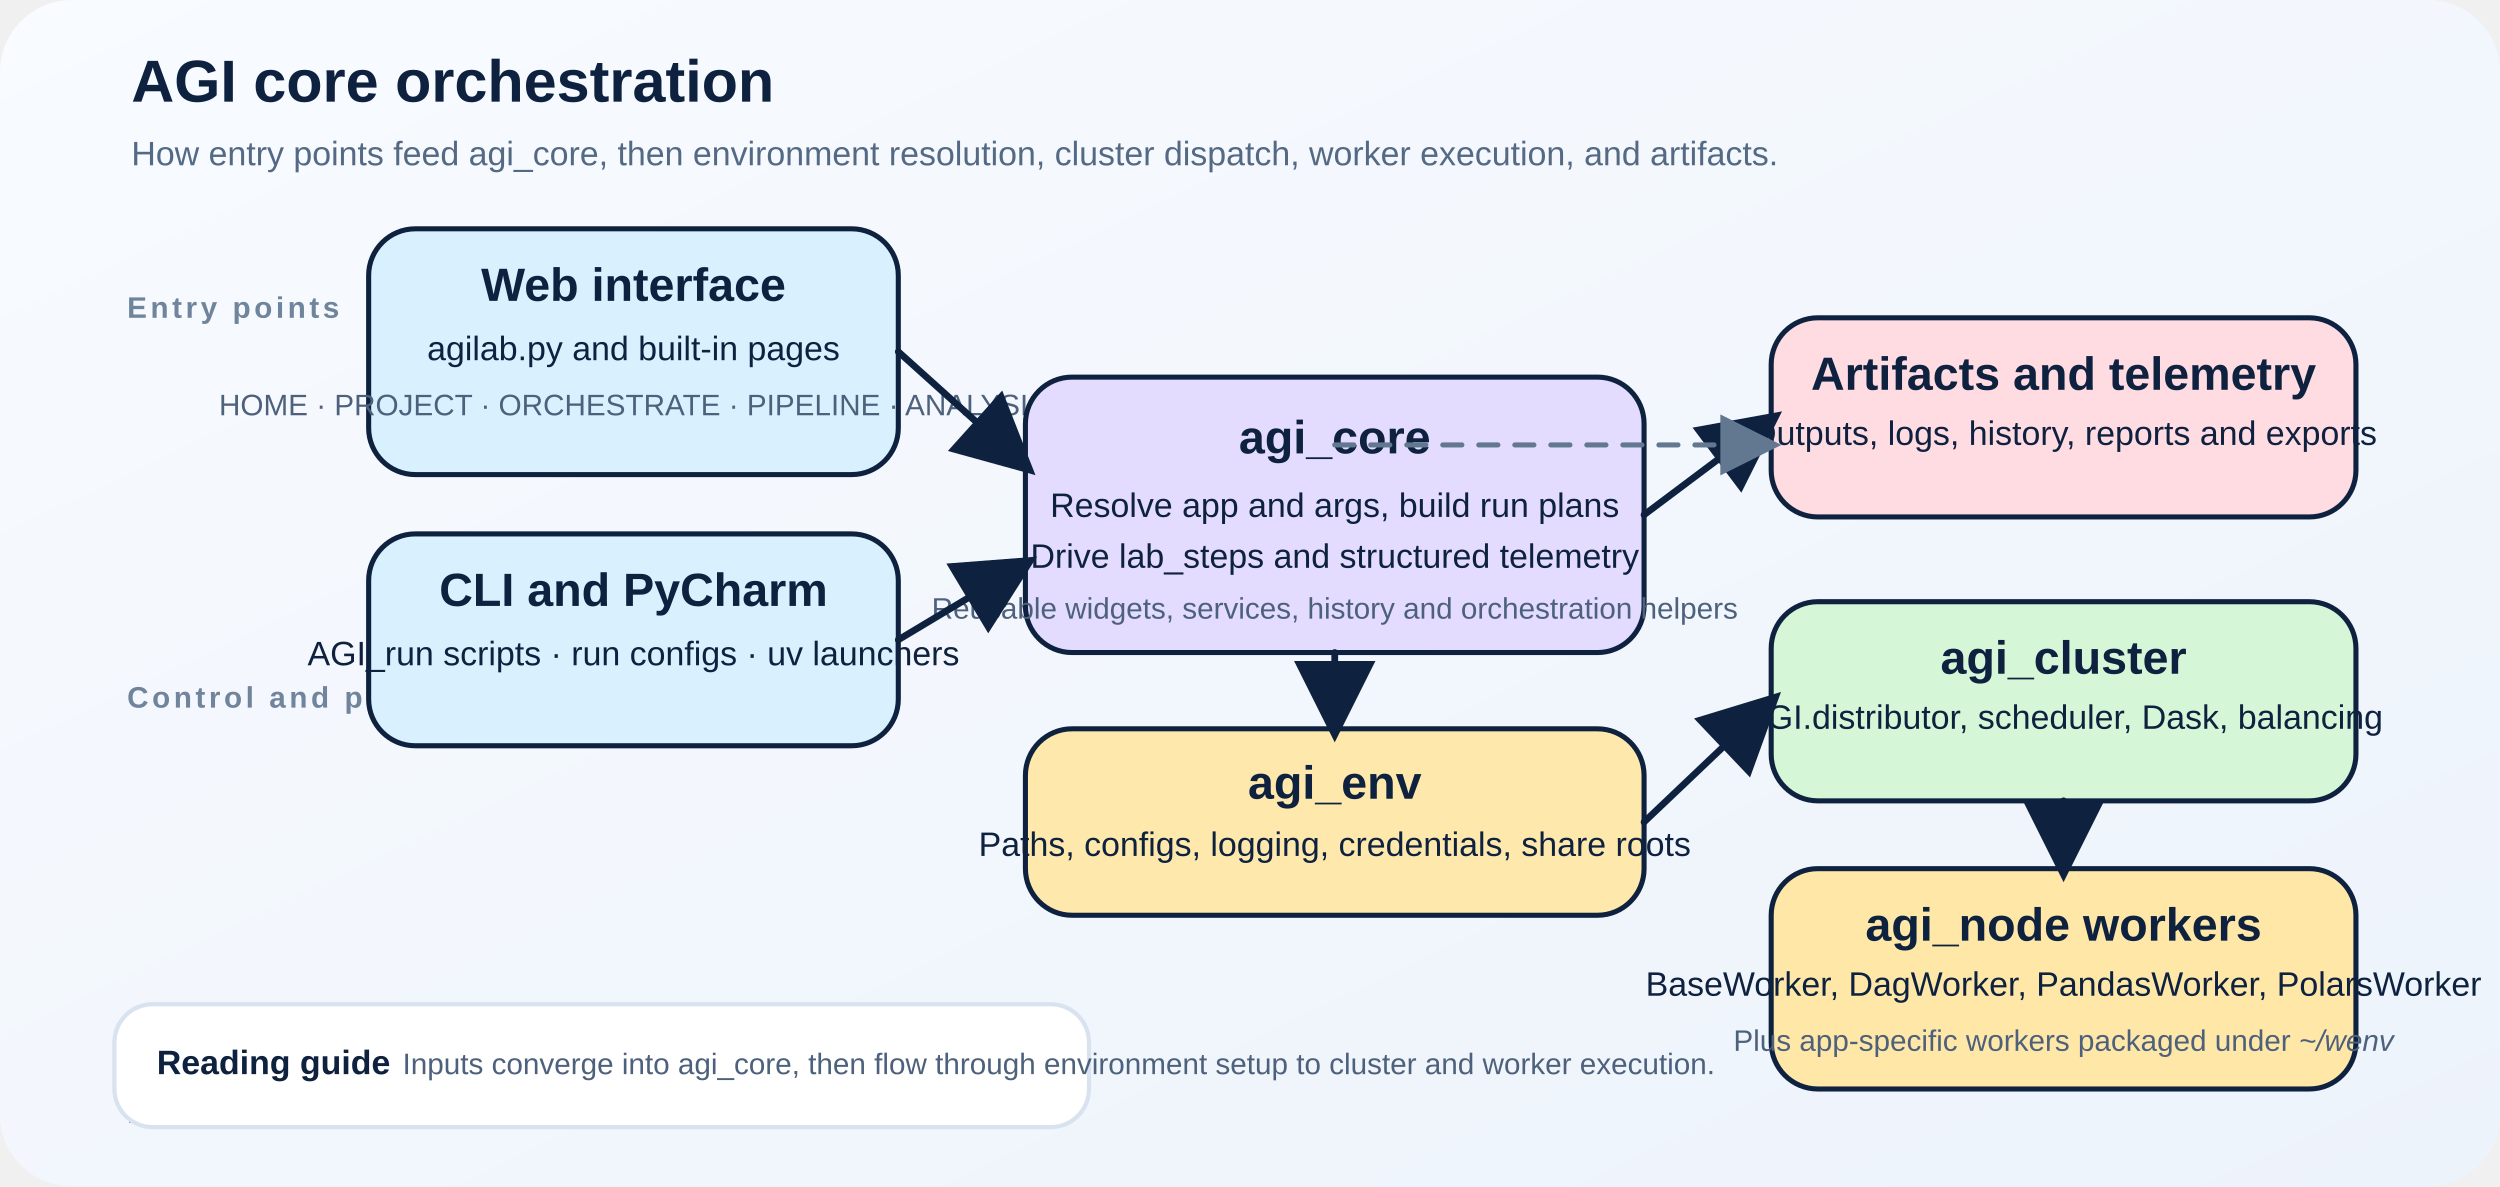
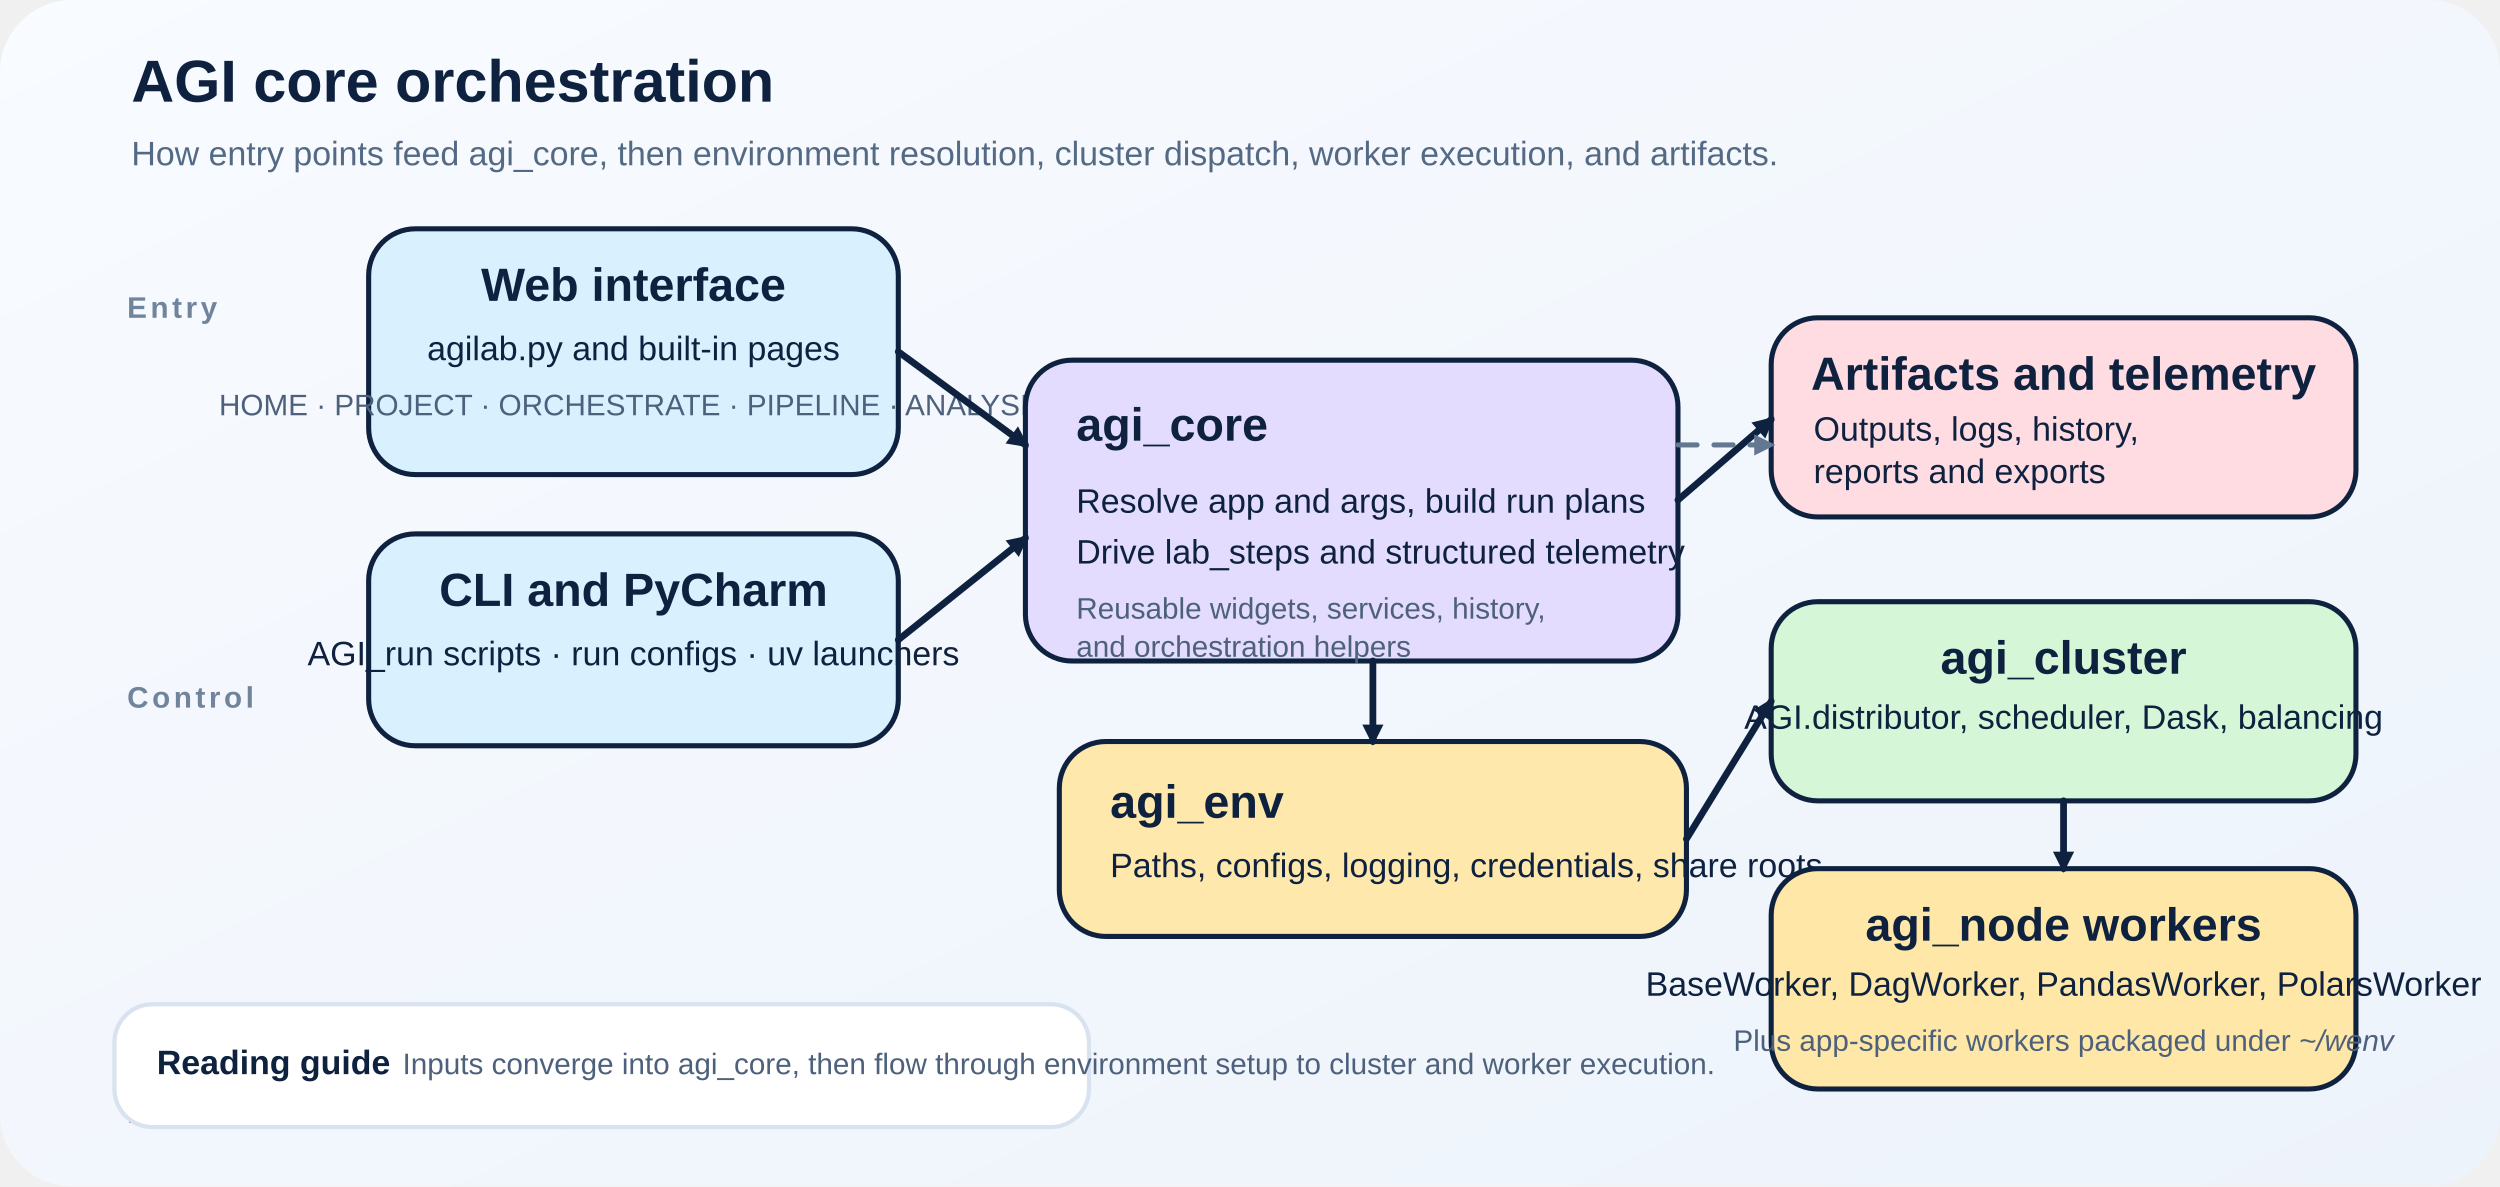
<svg xmlns="http://www.w3.org/2000/svg" width="1180" height="560" viewBox="0 0 1180 560" role="img" aria-labelledby="title desc">
  <defs>
    <style>
      text {
-         font-family: "Aptos", "Segoe UI", "Helvetica Neue", Arial, sans-serif;
+         font-family: Arial, Helvetica, sans-serif;
        fill: #0e223f;
      }
      .title {
        font-size: 28px;
        font-weight: 700;
      }
      .subtitle {
        font-size: 16px;
        fill: #536984;
      }
      .lane {
        font-size: 14px;
        font-weight: 700;
        letter-spacing: 0.12em;
        text-transform: uppercase;
        fill: #70849c;
      }
      .card {
        stroke: #0e223f;
        stroke-width: 2.4;
        rx: 22;
        ry: 22;
      }
      .card-title {
        font-size: 22px;
        font-weight: 700;
      }
      .card-body {
        font-size: 16px;
      }
      .card-note {
        font-size: 14px;
        fill: #4d617c;
      }
      .arrow {
        stroke: #0e223f;
        stroke-width: 3.2;
        stroke-linecap: round;
      }
      .arrow-soft {
        stroke: #627790;
        stroke-width: 2.4;
        stroke-linecap: round;
        stroke-dasharray: 9 8;
      }
      .callout {
        stroke: #d9e2ef;
        stroke-width: 2;
        rx: 18;
        ry: 18;
      }
      .callout-title {
        font-size: 16px;
        font-weight: 700;
      }
      .callout-body {
        font-size: 14px;
        fill: #4d617c;
      }
    </style>
-     <marker id="arrowhead-core" markerWidth="12" markerHeight="12" refX="10" refY="6" orient="auto">
-       <path d="M 0 0 L 12 6 L 0 12 z" fill="#0e223f" />
+     <marker id="arrowhead-core" markerWidth="10" markerHeight="10" refX="8" refY="5" orient="auto" markerUnits="userSpaceOnUse">
+       <path d="M 0 0 L 10 5 L 0 10 z" fill="#0e223f" />
    </marker>
-     <marker id="arrowhead-soft-core" markerWidth="12" markerHeight="12" refX="10" refY="6" orient="auto">
-       <path d="M 0 0 L 12 6 L 0 12 z" fill="#627790" />
+     <marker id="arrowhead-soft-core" markerWidth="10" markerHeight="10" refX="8" refY="5" orient="auto" markerUnits="userSpaceOnUse">
+       <path d="M 0 0 L 10 5 L 0 10 z" fill="#627790" />
    </marker>
    <linearGradient id="core-bg" x1="0%" y1="0%" x2="100%" y2="100%">
      <stop offset="0%" stop-color="#f8fbff" />
      <stop offset="100%" stop-color="#edf3fb" />
    </linearGradient>
  </defs>
  <rect width="1180" height="560" fill="url(#core-bg)" rx="34" ry="34" />
  <g transform="translate(62,48)">
    <text class="title" x="0" y="0">AGI core orchestration</text>
    <text class="subtitle" x="0" y="30">How entry points feed agi_core, then environment resolution, cluster dispatch, worker execution, and artifacts.</text>
  </g>
  <g transform="translate(60,120)">
-     <text class="lane" x="0" y="30">Entry points</text>
-     <text class="lane" x="0" y="214">Control and planning</text>
-     <text class="lane" x="0" y="410">Execution and feedback</text>
+     <text class="lane" x="0" y="30">Entry</text>
+     <text class="lane" x="0" y="214">Control</text>
+     <text class="lane" x="0" y="410">Execution</text>
  </g>
  <g transform="translate(174,108)">
    <rect class="card" width="250" height="116" fill="#d9f0ff" />
    <text class="card-title" x="125" y="34" text-anchor="middle">Web interface</text>
    <text class="card-body" x="125" y="62" text-anchor="middle">agilab.py and built-in pages</text>
    <text class="card-note" x="125" y="88" text-anchor="middle">HOME · PROJECT · ORCHESTRATE · PIPELINE · ANALYSIS</text>
  </g>
  <g transform="translate(174,252)">
    <rect class="card" width="250" height="100" fill="#d9f0ff" />
    <text class="card-title" x="125" y="34" text-anchor="middle">CLI and PyCharm</text>
    <text class="card-body" x="125" y="62" text-anchor="middle">AGI_run scripts · run configs · uv launchers</text>
  </g>
-   <g transform="translate(484,178)">
-     <rect class="card" width="292" height="130" fill="#e3dcff" />
-     <text class="card-title" x="146" y="36" text-anchor="middle">agi_core</text>
-     <text class="card-body" x="146" y="66" text-anchor="middle">Resolve app and args, build run plans</text>
-     <text class="card-body" x="146" y="90" text-anchor="middle">Drive lab_steps and structured telemetry</text>
-     <text class="card-note" x="146" y="114" text-anchor="middle">Reusable widgets, services, history and orchestration helpers</text>
+   <g transform="translate(484,170)">
+     <rect class="card" width="308" height="142" fill="#e3dcff" />
+     <text class="card-title" x="24" y="38">agi_core</text>
+     <text class="card-body" x="24" y="72">Resolve app and args, build run plans</text>
+     <text class="card-body" x="24" y="96">Drive lab_steps and structured telemetry</text>
+     <text class="card-note" x="24" y="122">
+       <tspan x="24" dy="0">Reusable widgets, services, history,</tspan>
+       <tspan x="24" dy="18">and orchestration helpers</tspan>
+     </text>
  </g>
-   <g transform="translate(484,344)">
-     <rect class="card" width="292" height="88" fill="#ffe8ac" />
-     <text class="card-title" x="146" y="33" text-anchor="middle">agi_env</text>
-     <text class="card-body" x="146" y="60" text-anchor="middle">Paths, configs, logging, credentials, share roots</text>
+   <g transform="translate(500,350)">
+     <rect class="card" width="296" height="92" fill="#ffe8ac" />
+     <text class="card-title" x="24" y="36">agi_env</text>
+     <text class="card-body" x="24" y="64">Paths, configs, logging, credentials, share roots</text>
  </g>
  <g transform="translate(836,150)">
    <rect class="card" width="276" height="94" fill="#ffdbe2" />
    <text class="card-title" x="138" y="34" text-anchor="middle">Artifacts and telemetry</text>
-     <text class="card-body" x="138" y="60" text-anchor="middle">Outputs, logs, history, reports and exports</text>
+     <text class="card-body" x="20" y="58">
+       <tspan x="20" dy="0">Outputs, logs, history,</tspan>
+       <tspan x="20" dy="20">reports and exports</tspan>
+     </text>
  </g>
  <g transform="translate(836,284)">
    <rect class="card" width="276" height="94" fill="#d6f6d8" />
    <text class="card-title" x="138" y="34" text-anchor="middle">agi_cluster</text>
    <text class="card-body" x="138" y="60" text-anchor="middle">AGI.distributor, scheduler, Dask, balancing</text>
  </g>
  <g transform="translate(836,410)">
    <rect class="card" width="276" height="104" fill="#ffe7a8" />
    <text class="card-title" x="138" y="34" text-anchor="middle">agi_node workers</text>
    <text class="card-body" x="138" y="60" text-anchor="middle">BaseWorker, DagWorker, PandasWorker, PolarsWorker</text>
    <text class="card-note" x="138" y="86" text-anchor="middle">Plus app-specific workers packaged under <tspan font-style="italic">~/wenv</tspan>
    </text>
  </g>
  <g transform="translate(54,474)">
    <rect class="callout" width="460" height="58" fill="#ffffff" />
    <text class="callout-title" x="20" y="33">Reading guide</text>
    <text class="callout-body" x="136" y="33">Inputs converge into agi_core, then flow through environment setup to cluster and worker execution.</text>
  </g>
-   <line class="arrow" x1="424" y1="166" x2="484" y2="220" marker-end="url(#arrowhead-core)" />
-   <line class="arrow" x1="424" y1="302" x2="484" y2="266" marker-end="url(#arrowhead-core)" />
-   <line class="arrow" x1="630" y1="308" x2="630" y2="344" marker-end="url(#arrowhead-core)" />
-   <line class="arrow" x1="776" y1="243" x2="836" y2="198" marker-end="url(#arrowhead-core)" />
-   <line class="arrow" x1="776" y1="388" x2="836" y2="331" marker-end="url(#arrowhead-core)" />
+   <line class="arrow" x1="424" y1="166" x2="484" y2="210" marker-end="url(#arrowhead-core)" />
+   <line class="arrow" x1="424" y1="302" x2="484" y2="254" marker-end="url(#arrowhead-core)" />
+   <line class="arrow" x1="648" y1="312" x2="648" y2="350" marker-end="url(#arrowhead-core)" />
+   <line class="arrow" x1="792" y1="236" x2="836" y2="198" marker-end="url(#arrowhead-core)" />
+   <line class="arrow" x1="796" y1="396" x2="836" y2="331" marker-end="url(#arrowhead-core)" />
  <line class="arrow" x1="974" y1="378" x2="974" y2="410" marker-end="url(#arrowhead-core)" />
-   <line class="arrow-soft" x1="630" y1="210" x2="836" y2="210" marker-end="url(#arrowhead-soft-core)" />
+   <line class="arrow-soft" x1="792" y1="210" x2="836" y2="210" marker-end="url(#arrowhead-soft-core)" />
</svg>
